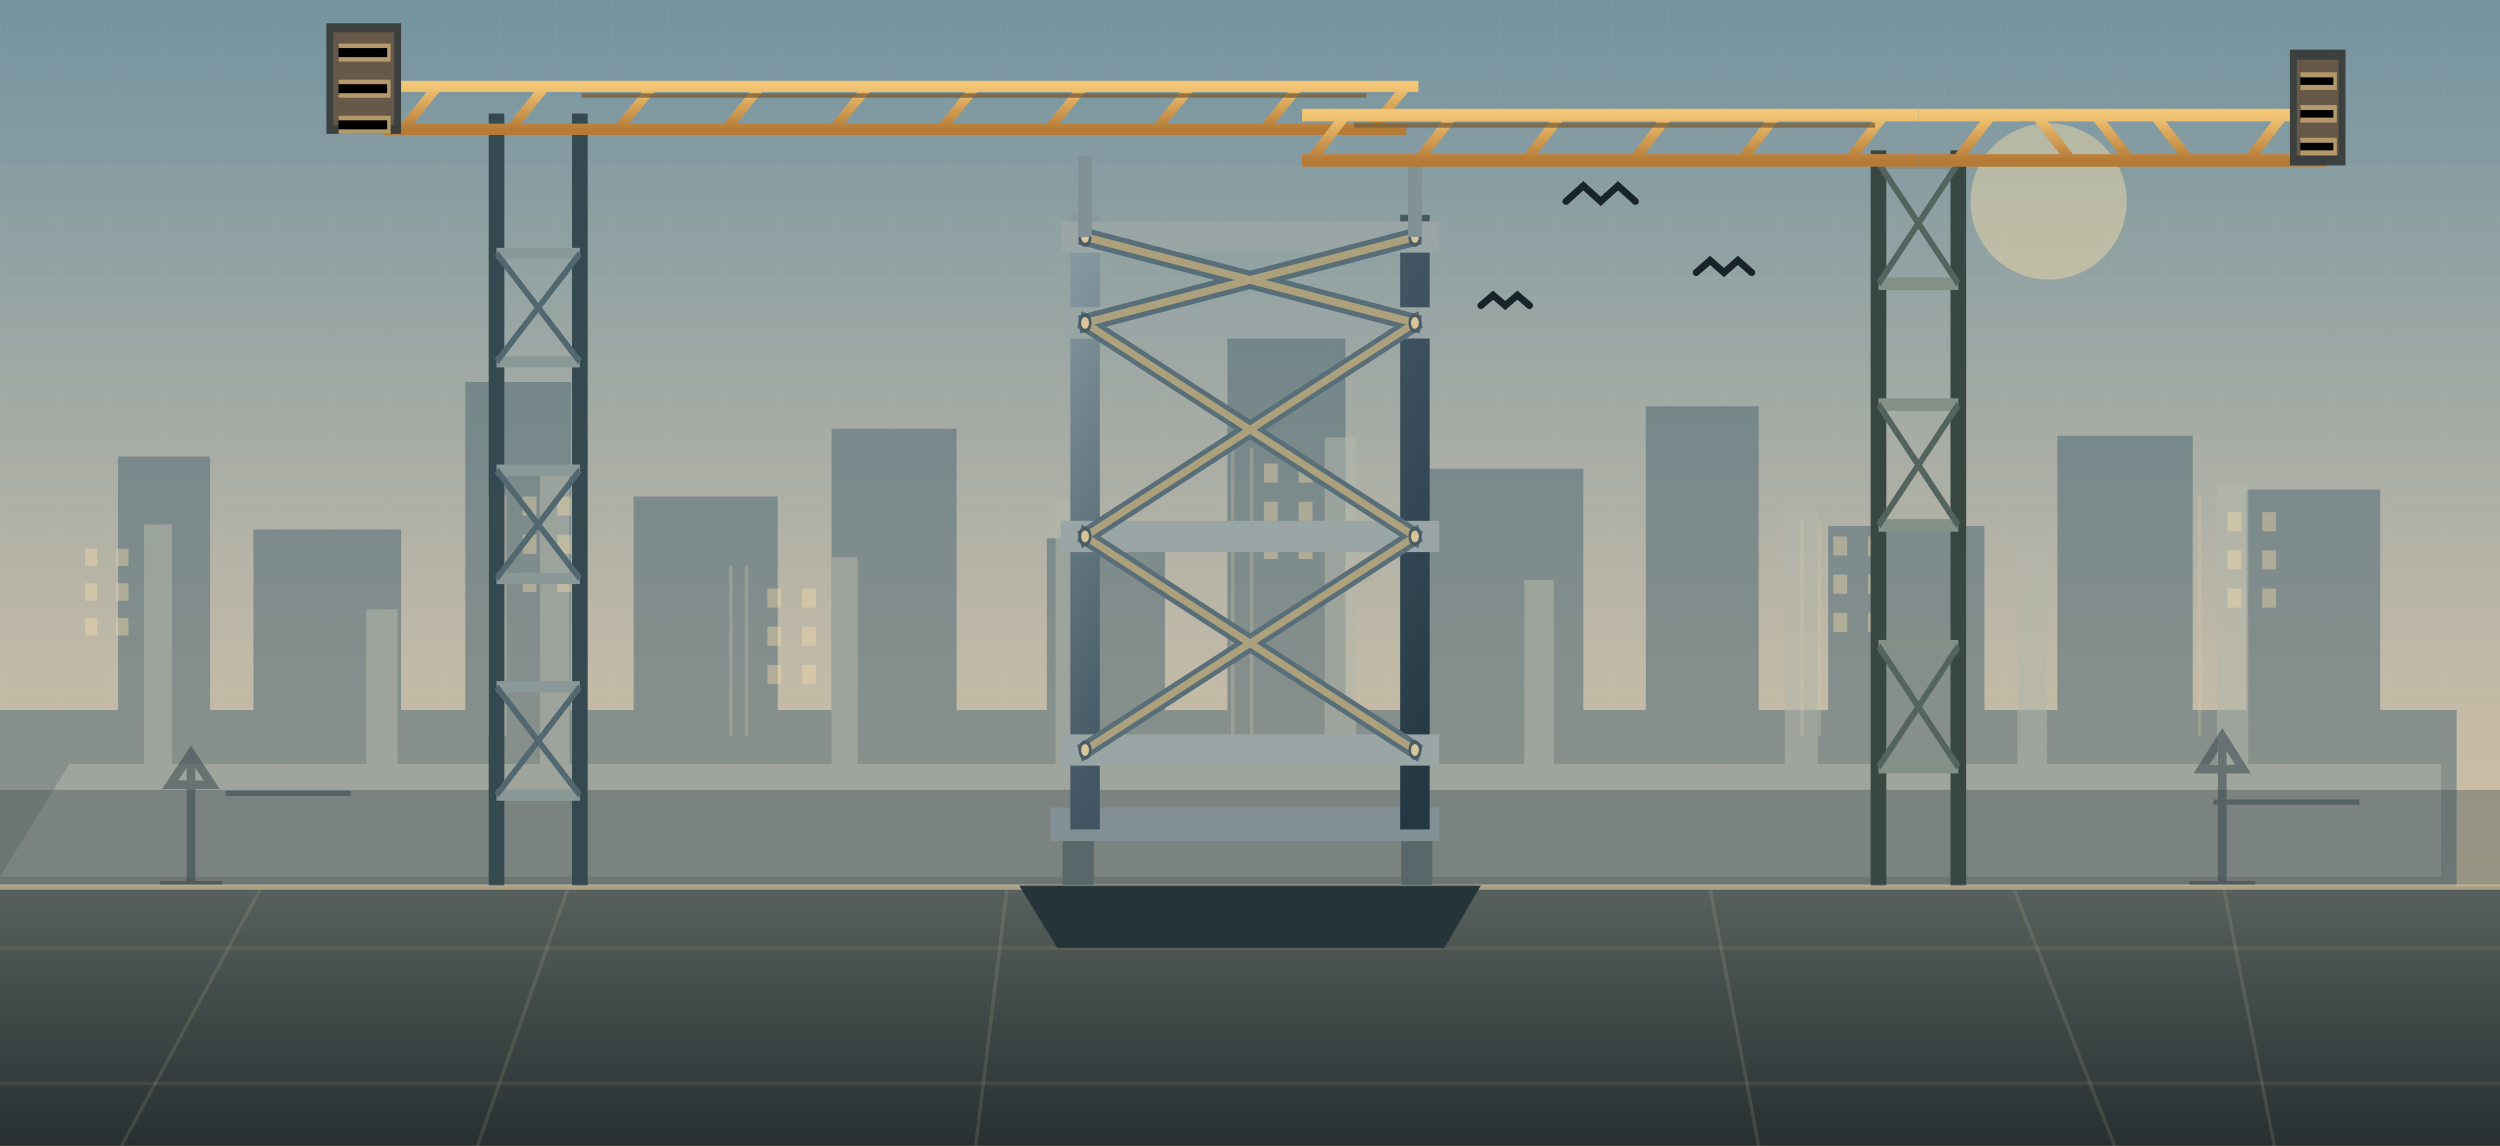
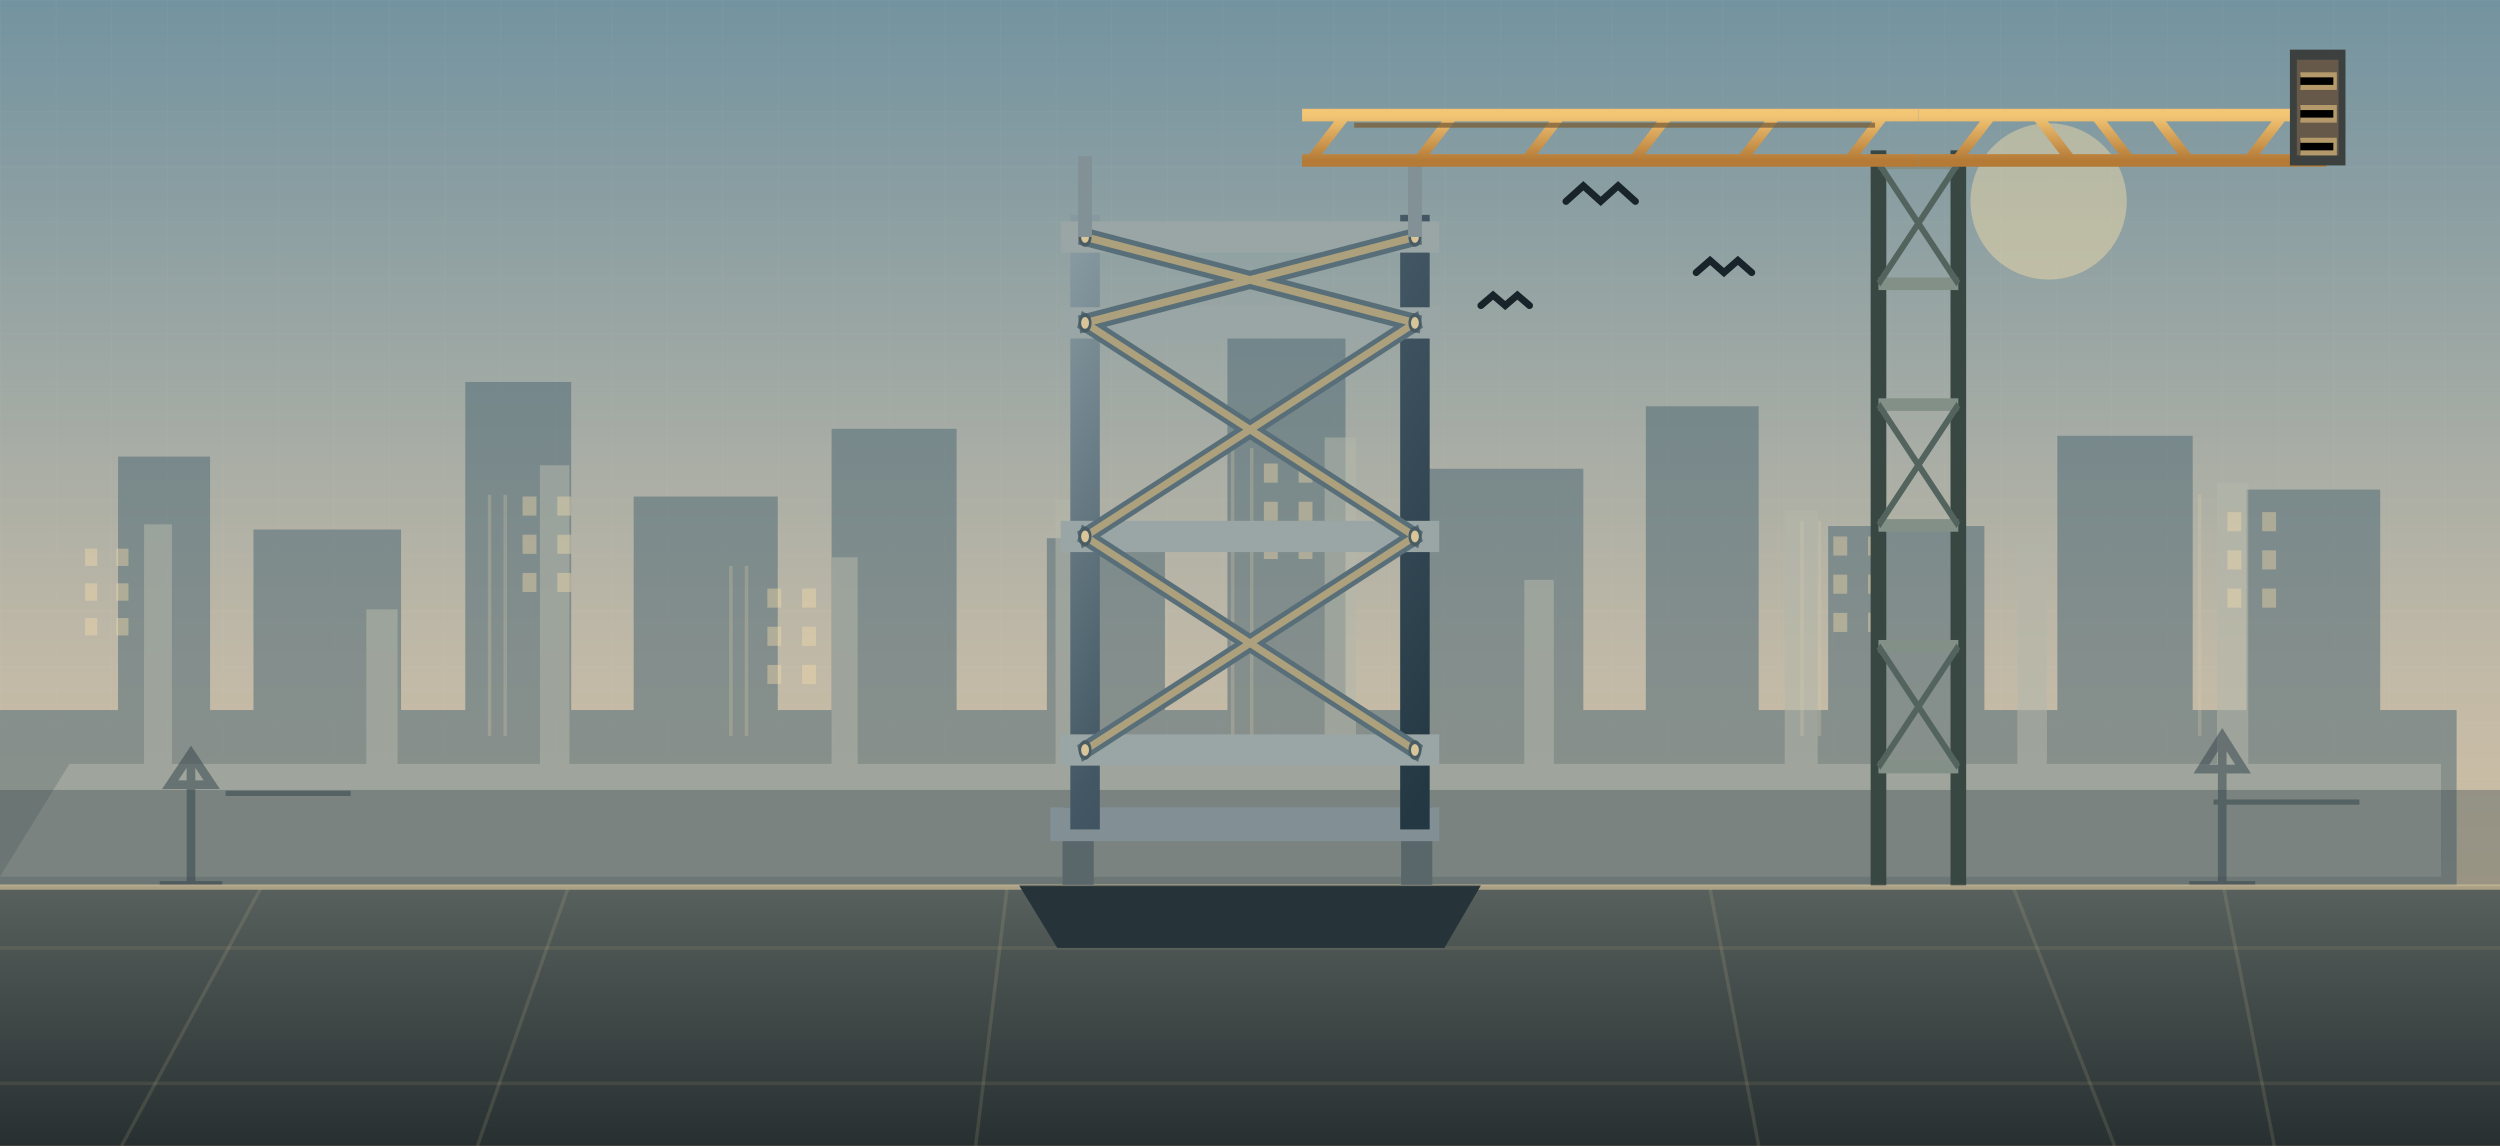
<svg xmlns="http://www.w3.org/2000/svg" class="scene" width="1440" height="660" viewBox="0 0 1440 660" role="img" aria-labelledby="scene-title scene-desc">
-   <style>#player-trolley,#beam-1,#beam-2,#beam-3,#worker-walk,#auto-trolley,#auto-beam,#bird-strike,#crash-overlay,#debris,#target-1,#target-2,#target-3,#target-label-1,#target-label-2,#target-label-3,#tower-bolts{display:none!important}</style>
+   <style>#player-crane,#beam-1,#beam-2,#beam-3,#worker-walk,#auto-trolley,#auto-beam,#bird-strike,#crash-overlay,#debris,#target-1,#target-2,#target-3,#target-label-1,#target-label-2,#target-label-3,#tower-bolts{display:none!important}</style>
  <defs>
    <linearGradient id="sky" x2="0" y2="1">
      <stop stop-color="#7393a0" />
      <stop offset=".58" stop-color="#c1b9a7" />
      <stop offset="1" stop-color="#e0c69e" />
    </linearGradient>
    <linearGradient id="steel" x2="1" y2="1">
      <stop stop-color="#8799a0" />
      <stop offset=".48" stop-color="#435864" />
      <stop offset="1" stop-color="#243844" />
    </linearGradient>
    <linearGradient id="boom" x2="0" y2="1">
      <stop stop-color="#f3c676" />
      <stop offset="1" stop-color="#b47a36" />
    </linearGradient>
    <linearGradient id="ground" x2="0" y2="1">
      <stop stop-color="#59615e" />
      <stop offset="1" stop-color="#272f31" />
    </linearGradient>
    <pattern id="grid" width="32" height="32" patternUnits="userSpaceOnUse">
      <path d="M32 0H0V32" fill="none" stroke="#fff" stroke-opacity=".035" />
    </pattern>
    <filter id="soft-shadow" x="-30%" y="-30%" width="160%" height="170%">
      <feGaussianBlur stdDeviation="8" />
    </filter>
  </defs>
  <rect width="1440" height="660" fill="url(#sky)" />
  <rect width="1440" height="500" fill="url(#grid)" />
  <circle cx="1180" cy="116" r="45" fill="#f8dfa8" opacity=".44" />
  <g fill="#526b77" opacity=".55">
    <path d="M0 409h68V263h53v146h25V305h85v104h37V220h61v189h36V286h83v123h31V247h72v162h52V310h68v99h36V194h68v215h42V270h95v139h36V234h65v175h40V303h90v106h42V251h78v158h31V282h77v127h44v106H0z" />
  </g>
  <g fill="#b3b7aa" opacity=".55">
    <path d="M40 440h43V302h16v138h112V351h18v89h82V268h17v172h151V321h15v119h114V288h18v152h137V252h18v188h97V334h17v106h133V294h19v146h115V313h17v127h98V278h18v162h111v65H0z" />
  </g>
  <g fill="#f4dca9" opacity=".4">
    <path d="M49 316h7v10h-7zm18 0h7v10h-7zm-18 20h7v10h-7zm18 0h7v10h-7zm-18 20h7v10h-7zm18 0h7v10h-7zM301 286h8v11h-8zm20 0h8v11h-8zm-20 22h8v11h-8zm20 0h8v11h-8zm-20 22h8v11h-8zm20 0h8v11h-8zM442 339h8v11h-8zm20 0h8v11h-8zm-20 22h8v11h-8zm20 0h8v11h-8zm-20 22h8v11h-8zm20 0h8v11h-8zM728 267h8v11h-8zm20 0h8v11h-8zm-20 22h8v11h-8zm20 0h8v11h-8zm-20 22h8v11h-8zm20 0h8v11h-8zM1056 309h8v11h-8zm20 0h8v11h-8zm-20 22h8v11h-8zm20 0h8v11h-8zm-20 22h8v11h-8zm20 0h8v11h-8zM1283 295h8v11h-8zm20 0h8v11h-8zm-20 22h8v11h-8zm20 0h8v11h-8zm-20 22h8v11h-8zm20 0h8v11h-8z" />
  </g>
  <g stroke="#d7c9aa" stroke-width="2" opacity=".28">
    <path d="M282 285v139M291 285v139M421 326v98M430 326v98M710 258v166M721 258v166M1038 300v124M1048 300v124M1267 285v139" />
  </g>
  <rect y="455" width="1440" height="205" fill="#34454b" opacity=".35" />
  <g opacity=".52" stroke="#34434a" fill="none" stroke-width="5">
    <path d="M110 510v-72m-18 72h36m-30-58h24l-12-18zM1280 510v-86m-19 86h38m-31-67h24l-12-19z" />
    <path d="M130 457h72m1073 5h84" stroke-width="3" />
  </g>
  <ellipse cx="717" cy="585" rx="484" ry="27" fill="#101b20" opacity=".38" filter="url(#soft-shadow)" />
  <rect y="510" width="1440" height="150" fill="url(#ground)" />
  <path d="M0 511h1440" stroke="#d6c29c" stroke-opacity=".65" stroke-width="3" />
  <path d="M0 546h1440M0 624h1440" stroke="#b8a980" stroke-opacity=".13" stroke-width="2" />
  <g stroke="#c5b58e" stroke-opacity=".16" stroke-width="2">
    <path d="m70 660 80-148m125 148 52-148m235 148 18-148m433 148-28-148m233 148-58-148m150 148-29-148" />
  </g>
  <g transform="translate(0 510) scale(1 1.5) translate(0 -510)">
    <path d="M587 510h266l-21 24H609z" fill="#26343a" />
    <path d="M612 510h18v-30h-18zm195 0h18v-30h-18z" fill="#59676b" />
    <path d="M605 480h224v13H605z" fill="#829095" />
  </g>
  <g id="tower-collapse">
    <g transform="translate(0 510) scale(1 1.5) translate(0 -510)" stroke="url(#steel)" stroke-linecap="square">
      <path id="tower-columns" d="M625 480V261M815 480V261" fill="none" stroke-width="17" />
      <path id="tower-crossbeams" d="M617 458 h206 M617 376 h206 M617 294 h206 M617 261 h206" fill="none" stroke="#9aa6a6" stroke-width="12" />
      <path id="tower-braces" d="M625 458 L815 376 M815 458 L625 376 M625 376 L815 294 M815 376 L625 294 M625 294 L815 261 M815 294 L625 261" fill="none" stroke="#586e78" stroke-width="7" />
      <path id="tower-gold-braces" d="M625 458 L815 376 M815 458 L625 376 M625 376 L815 294 M815 376 L625 294 M625 294 L815 261 M815 294 L625 261" fill="none" stroke="#c8b17f" stroke-opacity=".76" stroke-width="3" />
    </g>
    <g transform="translate(0 510) scale(1 1.5) translate(0 -510)" fill="#d8c69a" stroke="#495c64" stroke-width="1.5">
      <circle cx="625" cy="458" r="3" />
      <circle cx="815" cy="458" r="3" />
      <circle cx="625" cy="376" r="3" />
      <circle cx="815" cy="376" r="3" />
      <circle cx="625" cy="294" r="3" />
      <circle cx="815" cy="294" r="3" />
      <circle cx="625" cy="261" r="3" />
      <circle cx="815" cy="261" r="3" />
    </g>
    <g transform="translate(0 510) scale(1 1.5) translate(0 -510)" fill="none" stroke="#77d9df" stroke-width="3" stroke-dasharray="7 6" opacity=".9">
      <rect id="target-1" x="648" y="397" width="144" height="27" rx="3" />
      <rect id="target-2" x="648" y="315" width="144" height="27" rx="3" />
      <rect id="target-3" x="648" y="267" width="144" height="15" rx="3" />
    </g>
    <g transform="translate(0 510) scale(1 1.5) translate(0 -510)" fill="#d5f7f4" font-size="10" font-weight="800" letter-spacing="1.5" text-anchor="middle">
      <text id="target-label-1" x="720" y="416">TARGET 01</text>
      <text id="target-label-2" x="720" y="334">TARGET 02</text>
      <text id="target-label-3" x="720" y="279">TARGET 03</text>
    </g>
    <g id="tower-bolts" transform="translate(0 510) scale(1 1.5) translate(0 -510)" fill="#d8c69a" stroke="#495c64" stroke-width="1.5" />
    <g id="auto-placed-beams" aria-hidden="true" />
    <path d="M625 261V230m190 31v-31" transform="translate(0 510) scale(1 1.5) translate(0 -510)" stroke="#819196" stroke-width="8" />
  </g>
  <g id="player-crane" transform="translate(0 510) scale(1 1.3) translate(0 -510)">
    <path d="M286 510V168M334 510V168" fill="none" stroke="#354951" stroke-width="9" />
    <path d="M286 470h48m-48-48h48m-48-48h48m-48-48h48m-48-48h48m-48-48h48" fill="none" stroke="#8a9998" stroke-width="5" />
    <path d="m286 470 48-48m-48 0 48 48m-48-96 48-48m-48 0 48 48m-48-96 48-48m-48 0 48 48" fill="none" stroke="#526870" stroke-width="3" />
    <path d="M221 156H817M221 175H810m0-19-20 19m-42-19-20 19m-42-19-20 19m-42-19-20 19m-42-19-20 19m-42-19-20 19m-42-19-20 19m-42-19-20 19m-42-19-20 19m-42-19-20 19" fill="none" stroke="url(#boom)" stroke-width="5" />
    <path d="M335 160h452" stroke="#785d37" stroke-opacity=".75" stroke-width="2" />
    <path d="M190 130h39v45h-39z" fill="#66594a" stroke="#3c4140" stroke-width="4" />
    <path d="M195 138h29v6h-29m0 10h29v6h-29m0 10h29v6h-29" stroke="#b49a6a" stroke-width="2" />
    <g id="player-trolley">
      <path d="M507 147h42v28h-42z" fill="#efbd66" stroke="#725834" stroke-width="4" />
      <path d="M511 153h34v5h-34z" fill="#ffe1a0" opacity=".7" />
      <circle cx="515" cy="177" r="5" fill="#705c3b" />
      <circle cx="541" cy="177" r="5" fill="#705c3b" />
      <path id="hoist-line" d="M528 175v158" stroke="#273943" stroke-width="3" />
      <g id="hook" transform="translate(0 0)">
        <path d="M519 332h18l-2 18h-14z" fill="#a8b2ae" stroke="#394951" stroke-width="3" />
        <path d="M515 352h25l-4 12h-18z" fill="#56686e" />
      </g>
      <circle cx="528" cy="168" r="5" fill="#ffdf91" />
    </g>
  </g>
  <g id="beam-1" transform="translate(270 0)">
    <path class="beam-stand" d="M0 499v-18m-12 18h24" stroke="#293b43" stroke-width="3" />
    <rect x="-32" y="465" width="65" height="13" rx="2" fill="#9ba8a7" stroke="#33464e" stroke-width="3" />
    <path d="M-21 465v13m43-13v13" stroke="#4c616a" stroke-width="3" />
    <rect x="-42" y="440" width="84" height="23" rx="11" fill="#14252e" stroke="#61747a" />
    <text id="beam-weight-1" x="0" y="456" fill="#e9f0eb" text-anchor="middle" font-size="12.5" font-weight="700">8,000 lb</text>
  </g>
  <g id="beam-2" transform="translate(500 0)">
    <path class="beam-stand" d="M0 499v-18m-12 18h24" stroke="#293b43" stroke-width="3" />
    <rect x="-32" y="465" width="65" height="13" rx="2" fill="#879797" stroke="#33464e" stroke-width="3" />
    <path d="M-21 465v13m43-13v13" stroke="#4c616a" stroke-width="3" />
    <rect x="-42" y="440" width="84" height="23" rx="11" fill="#14252e" stroke="#61747a" />
    <text id="beam-weight-2" x="0" y="456" fill="#e9f0eb" text-anchor="middle" font-size="12.5" font-weight="700">6,500 lb</text>
  </g>
  <g id="beam-3" transform="translate(620 0)">
    <path class="beam-stand" d="M0 499v-18m-12 18h24" stroke="#293b43" stroke-width="3" />
    <rect x="-32" y="465" width="65" height="13" rx="2" fill="#aab5b0" stroke="#33464e" stroke-width="3" />
    <path d="M-21 465v13m43-13v13" stroke="#4c616a" stroke-width="3" />
    <rect x="-42" y="440" width="84" height="23" rx="11" fill="#14252e" stroke="#61747a" />
    <text id="beam-weight-3" x="0" y="456" fill="#e9f0eb" text-anchor="middle" font-size="12.5" font-weight="700">5,000 lb</text>
  </g>
  <g id="worker-walk">
    <g id="tower-worker" transform="translate(0 510) scale(1 1.5) translate(0 -510) translate(746 335) scale(1 .9)" stroke-linecap="round" stroke-linejoin="round">
      <path id="worker-legs" d="M-6 27v18m8-18 9 17" stroke="#35444a" stroke-width="5" />
      <path d="M-8 9h15l5 20H-12z" fill="#c7463b" stroke="#792f2b" stroke-width="2" />
      <path d="M-4 8-12 19m19-10 9 8" fill="none" stroke="#c7463b" stroke-width="5" />
      <circle cx="0" cy="0" r="7" fill="#bd8565" stroke="#644c43" stroke-width="2" />
      <path d="M-8-4h16l-3-5h-10z" fill="#f2bd54" stroke="#805b2b" stroke-width="2" />
      <path d="M15 14 21 7l3 2-6 8" stroke="#8d6940" stroke-width="3" />
    </g>
  </g>
  <g transform="translate(0 510) scale(1 1.45) translate(0 -510)">
    <path d="M1082 510V218M1128 510V218" fill="none" stroke="#394743" stroke-width="9" />
    <path d="M1082 463h46m-46-48h46m-46-48h46m-46-48h46m-46-48h46m-46-48h46" fill="none" stroke="#829087" stroke-width="5" />
    <path d="m1082 463 46-48m-46 0 46 48m-46-96 46-48m-46 0 46 48m-46-96 46-48m-46 0 46 48" fill="none" stroke="#53635e" stroke-width="3" />
    <path d="M1105 204H750m0 18h355m-330-18-20 18m82-18-20 18m82-18-20 18m82-18-20 18m82-18-20 18m82-18-20 18m82-18-20 18" fill="none" stroke="url(#boom)" stroke-width="5" />
    <path d="M1105 204h235m0 18h-235m210-18-20 18m-54-18 20 18m-54-18 20 18m-54-18 20 18" fill="none" stroke="url(#boom)" stroke-width="5" />
    <path d="M780 208h300" stroke="#785d37" stroke-opacity=".75" stroke-width="2" />
    <path d="M1321 180h28v42h-28z" fill="#66594a" stroke="#3c4140" stroke-width="4" />
    <path d="M1325 188h20v5h-20m0 8h20v5h-20m0 8h20v5h-20" stroke="#b49a6a" stroke-width="2" />
    <g id="auto-trolley">
      <path d="M902 197h40v25h-40z" fill="#d4a956" stroke="#5a4b31" stroke-width="4" />
      <circle cx="910" cy="224" r="5" fill="#51452f" />
      <circle cx="934" cy="224" r="5" fill="#51452f" />
      <path id="auto-hoist-line" d="M922 222v110" stroke="#273943" stroke-width="3" />
      <g id="auto-hook">
        <path d="M913 329h18l-2 18h-14z" fill="#a8b2ae" stroke="#394951" stroke-width="3" />
        <path d="M909 347h25l-4 12h-18z" fill="#56686e" />
      </g>
      <circle cx="922" cy="199" r="5" fill="#ffdf91" />
    </g>
  </g>
  <g id="auto-beam" transform="translate(922 260)">
    <rect x="-41" y="-7" width="82" height="14" rx="2" fill="#c4a65f" stroke="#554a36" stroke-width="3" />
    <path d="M-25-7v14m50-14v14" stroke="#625539" stroke-width="3" />
  </g>
  <g fill="none" stroke="#18242a" stroke-width="4" stroke-linecap="round">
    <path d="m902 116 10-9 10 9 10-9 10 9" />
    <path d="m977 157 8-7 8 7 8-7 8 7" />
    <path d="m853 176 7-6 7 6 7-6 7 6" />
  </g>
  <g id="bird-strike" fill="none" stroke="#18242a" stroke-width="4" stroke-linecap="round" transform="translate(-80 205)" aria-hidden="true">
    <path d="m0 10 10-9 10 9 10-9 10 9" />
  </g>
  <g id="crash-overlay" display="none" text-anchor="middle">
    <rect width="1440" height="660" fill="#08131d" opacity=".58" />
    <text id="failure-cause" x="720" y="286" fill="#ff766d" font-size="20" font-weight="900" letter-spacing="5">LOAD LIMIT EXCEEDED</text>
    <text id="failure-title" x="720" y="338" fill="#fff6e7" font-size="42" font-weight="900" letter-spacing="3">LEVEL FAILED</text>
  </g>
  <g id="debris" display="none" aria-hidden="true" />
  <path d="M0 510h1440" stroke="#f2dbab" stroke-opacity=".16" stroke-width="1" />
</svg>
